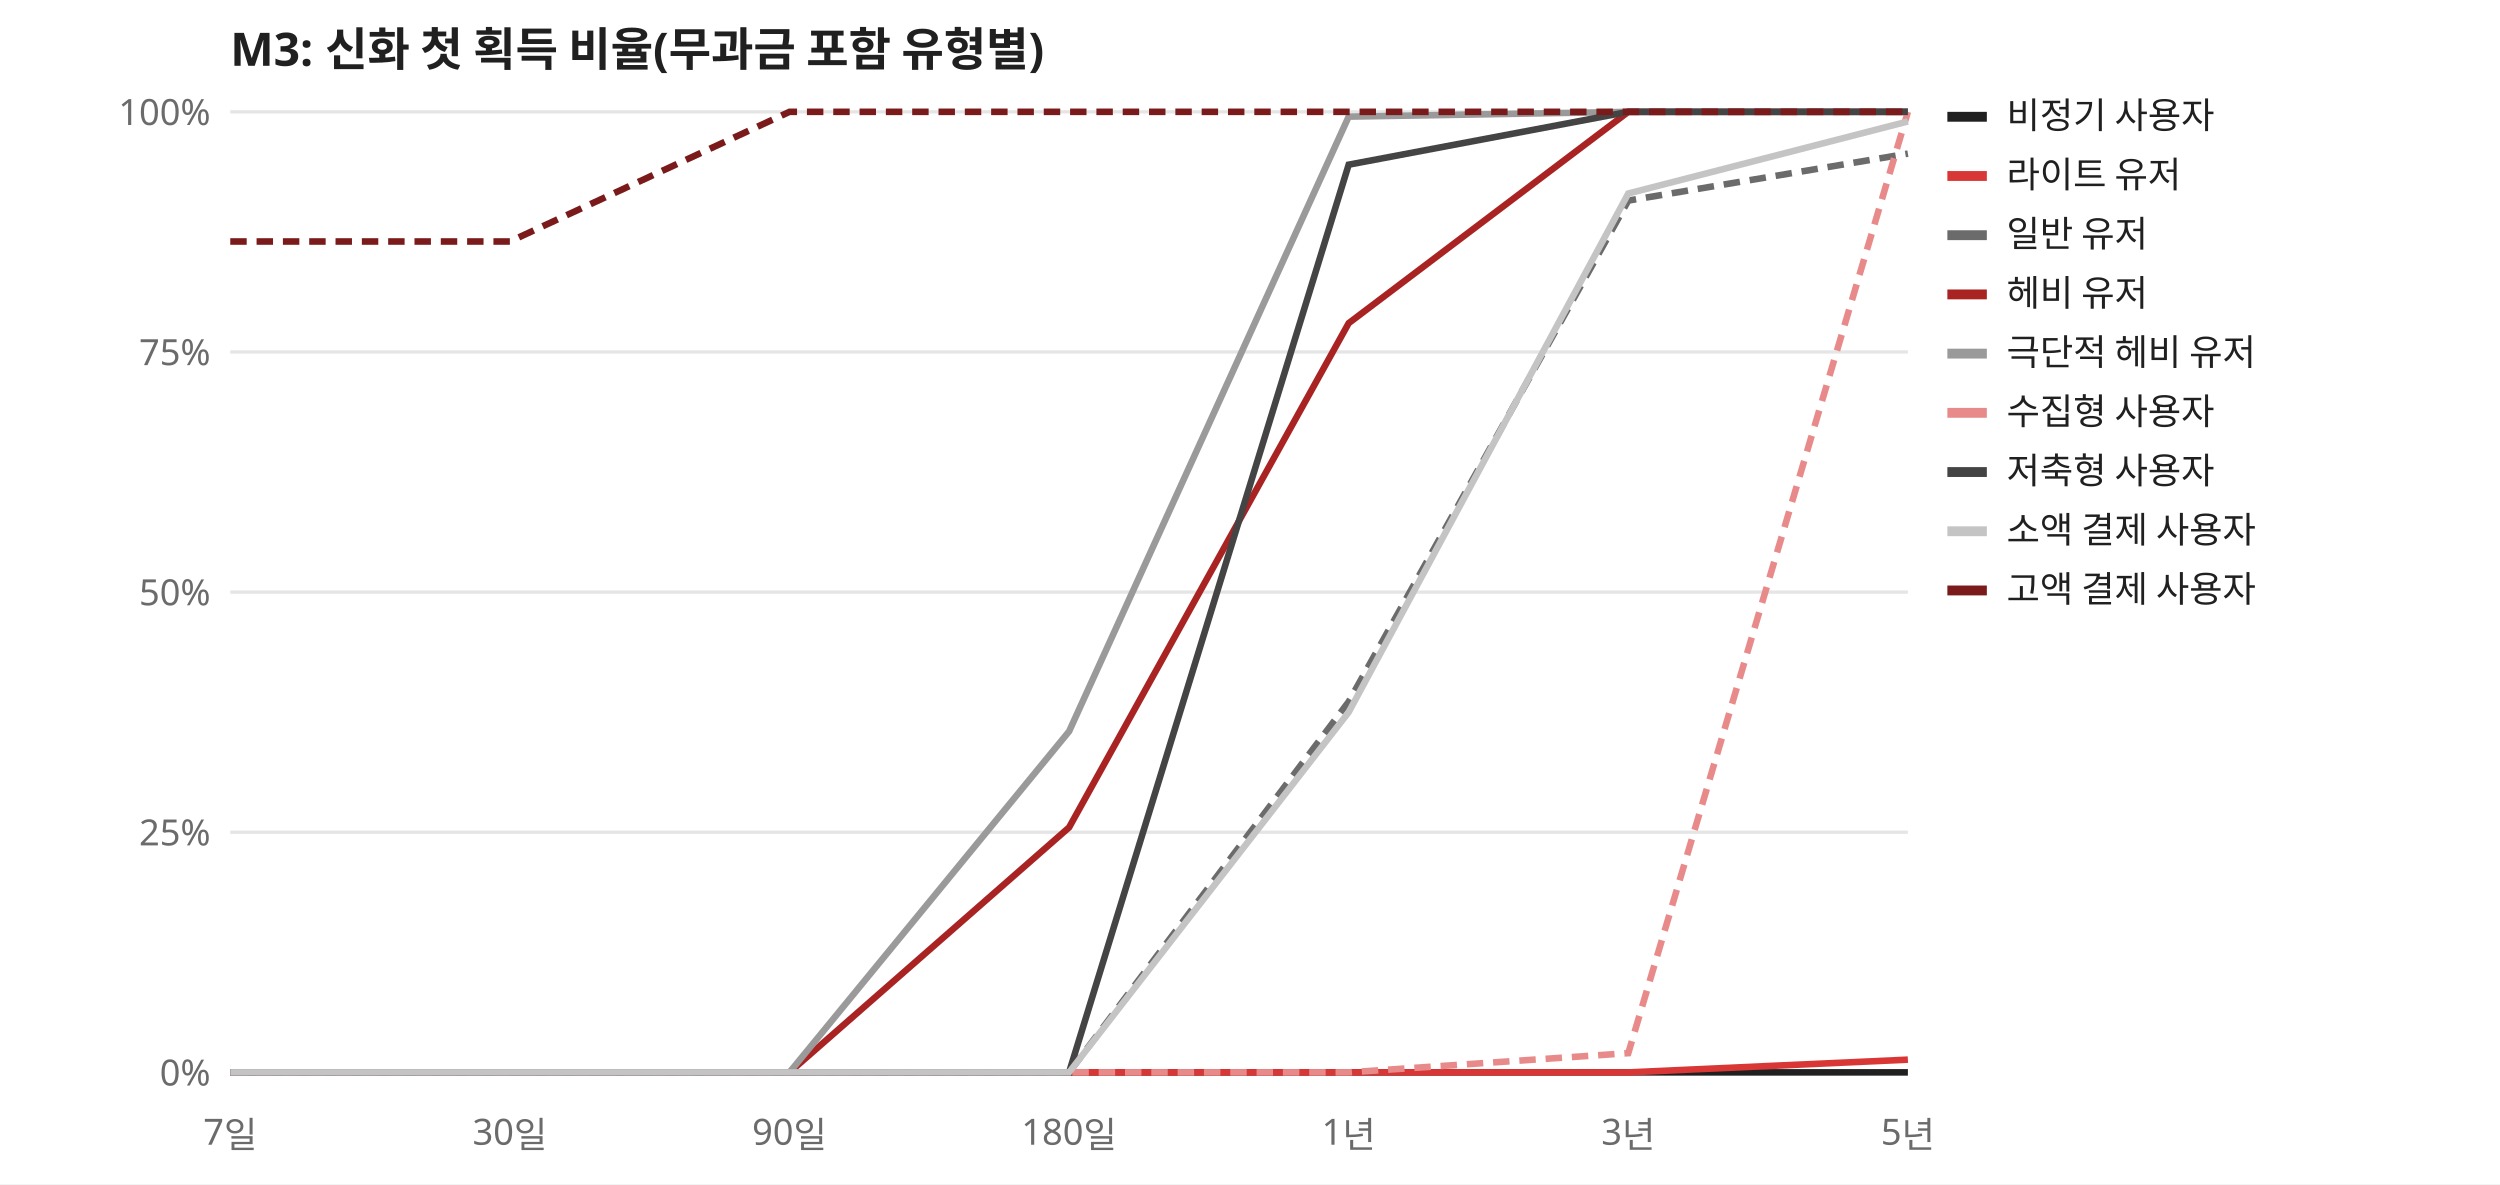
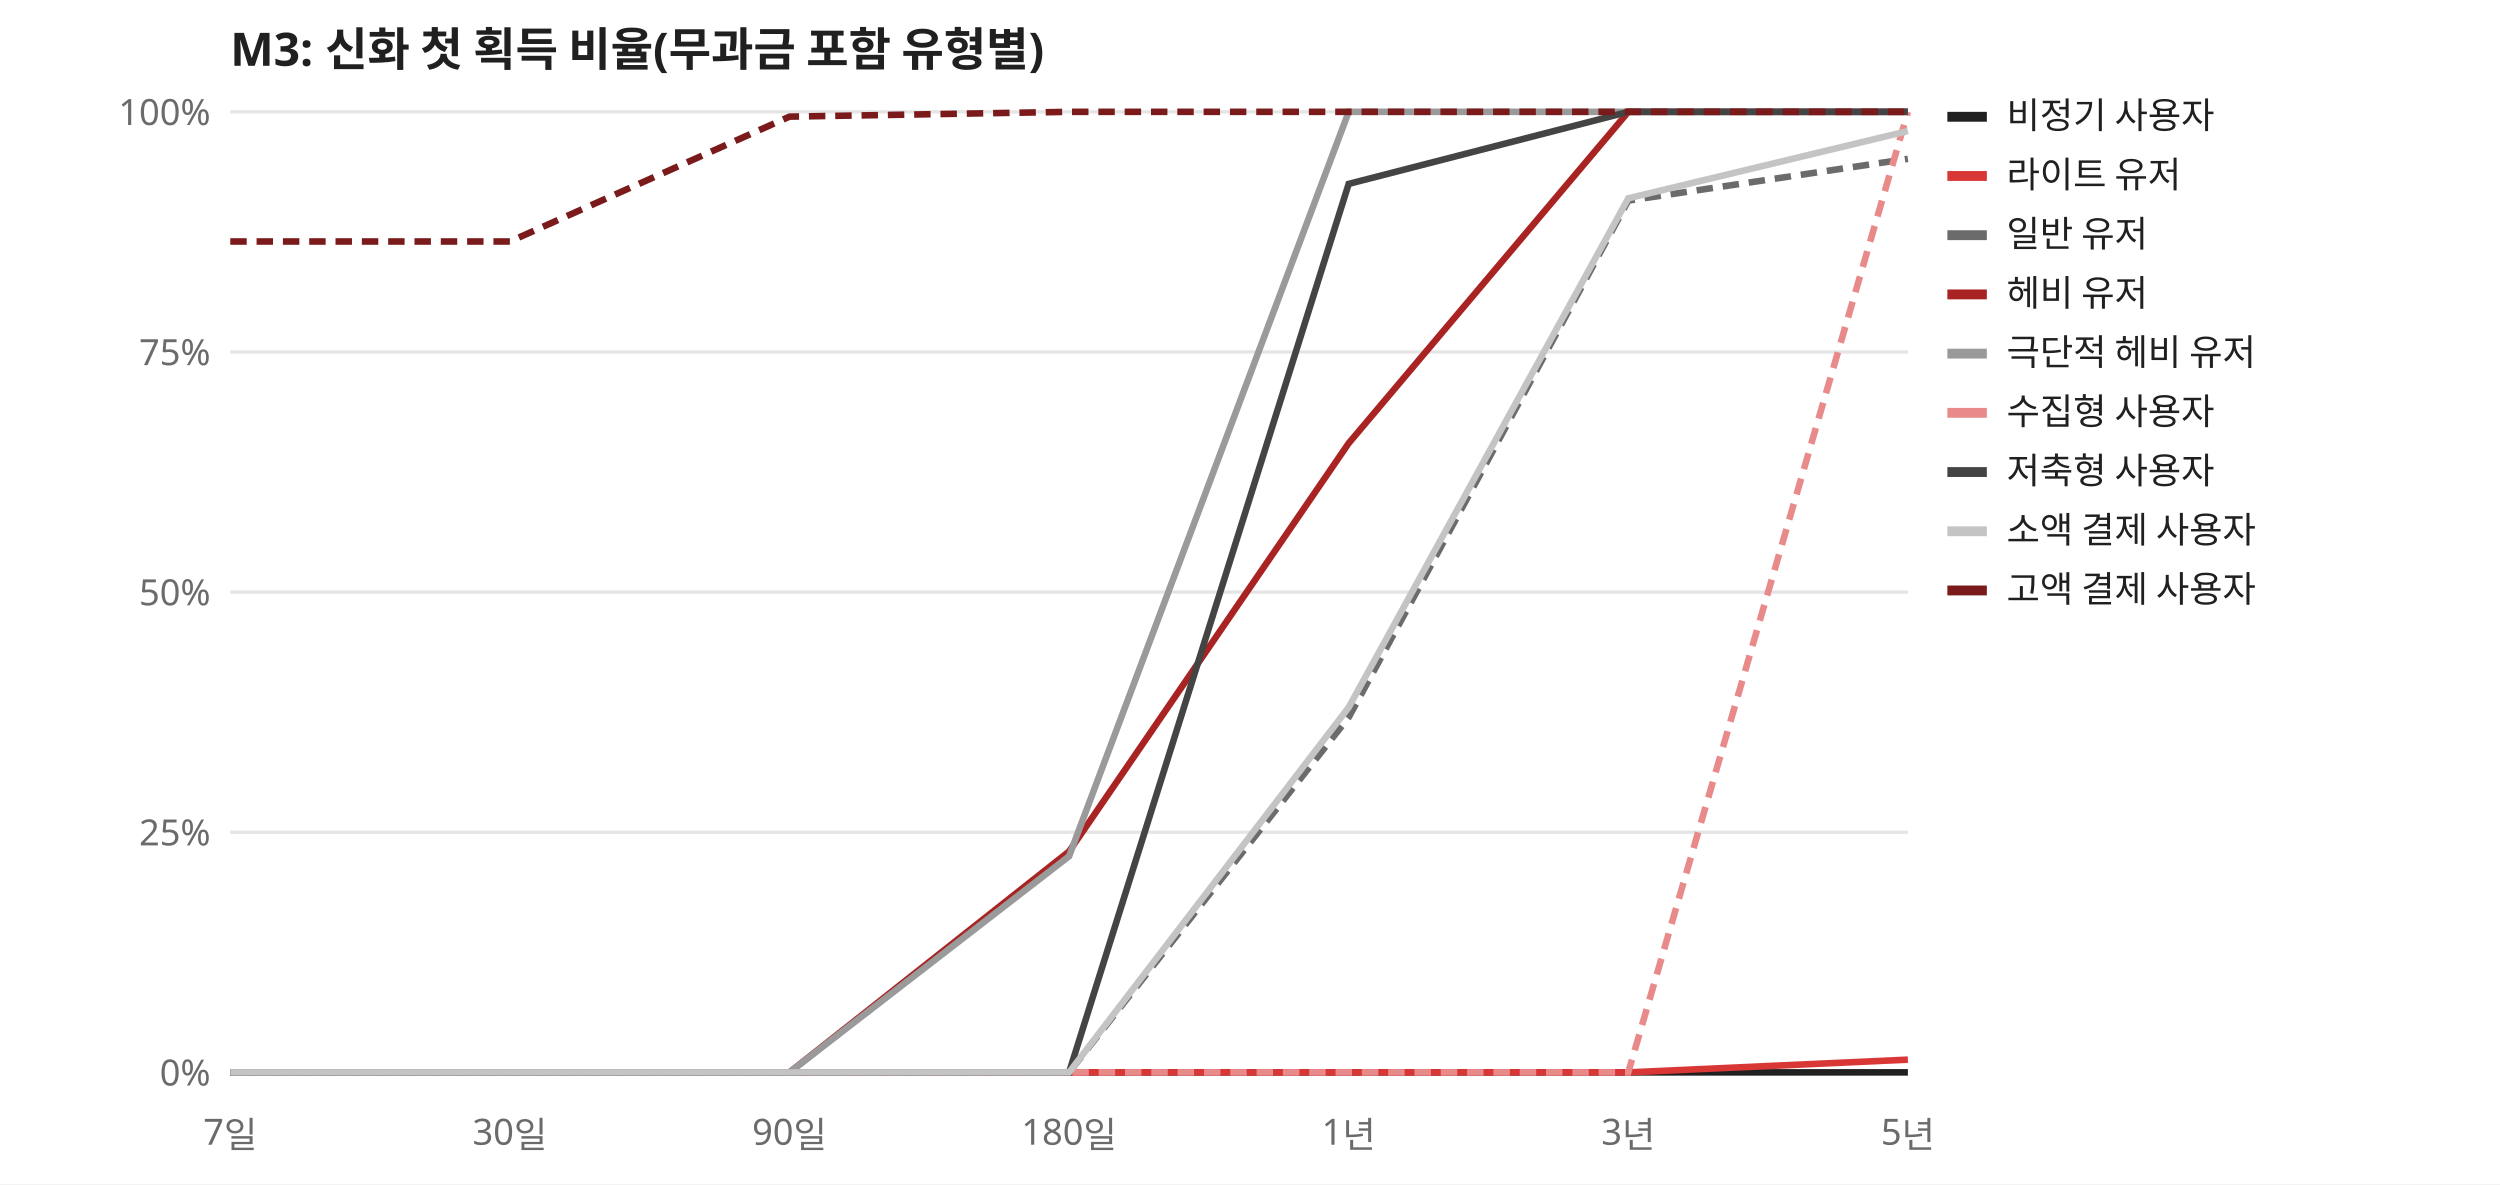
<svg xmlns="http://www.w3.org/2000/svg" viewBox="0 0 760 360" font-family="sans-serif" font-size="11">
  <rect width="100%" height="100%" fill="#fff" />
  <text x="70" y="20" font-size="14" font-weight="bold" fill="#202020">M3: 신화 첫 획득 비율(무과금 포함 유형별)</text>
  <line x1="70" x2="580" y1="326" y2="326" stroke="#e5e5e5" />
  <text x="64" y="330" text-anchor="end" fill="#6b6b6b">0%</text>
  <line x1="70" x2="580" y1="253" y2="253" stroke="#e5e5e5" />
  <text x="64" y="257" text-anchor="end" fill="#6b6b6b">25%</text>
  <line x1="70" x2="580" y1="180" y2="180" stroke="#e5e5e5" />
  <text x="64" y="184" text-anchor="end" fill="#6b6b6b">50%</text>
  <line x1="70" x2="580" y1="107" y2="107" stroke="#e5e5e5" />
  <text x="64" y="111" text-anchor="end" fill="#6b6b6b">75%</text>
  <line x1="70" x2="580" y1="34" y2="34" stroke="#e5e5e5" />
  <text x="64" y="38" text-anchor="end" fill="#6b6b6b">100%</text>
  <text x="70" y="348" text-anchor="middle" fill="#6b6b6b">7일</text>
  <text x="155" y="348" text-anchor="middle" fill="#6b6b6b">30일</text>
  <text x="240" y="348" text-anchor="middle" fill="#6b6b6b">90일</text>
  <text x="325" y="348" text-anchor="middle" fill="#6b6b6b">180일</text>
  <text x="410" y="348" text-anchor="middle" fill="#6b6b6b">1년</text>
  <text x="495" y="348" text-anchor="middle" fill="#6b6b6b">3년</text>
  <text x="580" y="348" text-anchor="middle" fill="#6b6b6b">5년</text>
  <polyline fill="none" stroke="#202020" stroke-width="2" points="70,326 155,326 240,326 325,326 410,326 495,326 580,326" />
  <rect x="592" y="34" width="12" height="3" fill="#202020" />
  <text x="610" y="39" fill="#202020">비정기 사용자</text>
  <polyline fill="none" stroke="#d93636" stroke-width="2" points="70,326 155,326 240,326 325,326 410,326 495,326 580,322.131" />
  <rect x="592" y="52" width="12" height="3" fill="#d93636" />
  <text x="610" y="57" fill="#202020">라이트 유저</text>
-   <polyline fill="none" stroke="#6b6b6b" stroke-width="2" stroke-dasharray="5 3" points="70,326 155,326 240,326 325,326 410,213.317 495,60.981 580,46.702" />
+   <polyline fill="none" stroke="#6b6b6b" stroke-width="2" stroke-dasharray="5 3" points="70,326 155,326 240,326 325,326 410,218.077 495,60.981 580,48.279" />
  <rect x="592" y="70" width="12" height="3" fill="#6b6b6b" />
  <text x="610" y="75" fill="#202020">일반 유저</text>
-   <polyline fill="none" stroke="#a92323" stroke-width="2" points="70,326 155,326 240,326 325,251.54 410,98.24 495,34 580,34" />
+   <polyline fill="none" stroke="#a92323" stroke-width="2" points="70,326 155,326 240,326 325,258.84 410,134.74 495,34 580,34" />
  <rect x="592" y="88" width="12" height="3" fill="#a92323" />
  <text x="610" y="93" fill="#202020">헤비 유저</text>
-   <polyline fill="none" stroke="#9a9a9a" stroke-width="2" points="70,326 155,326 240,326 325,222.34 410,35.46 495,34 580,34" />
+   <polyline fill="none" stroke="#9a9a9a" stroke-width="2" points="70,326 155,326 240,326 325,260.3 410,34 495,34 580,34" />
  <rect x="592" y="106" width="12" height="3" fill="#9a9a9a" />
  <text x="610" y="111" fill="#202020">극단적 헤비 유저</text>
-   <polyline fill="none" stroke="#e88a8a" stroke-width="2" stroke-dasharray="5 3" points="70,326 155,326 240,326 325,326 410,326 495,320.16 580,34" />
+   <polyline fill="none" stroke="#e88a8a" stroke-width="2" stroke-dasharray="5 3" points="70,326 155,326 240,326 325,326 410,326 495,326 580,34" />
  <rect x="592" y="124" width="12" height="3" fill="#e88a8a" />
  <text x="610" y="129" fill="#202020">수집형 사용자</text>
-   <polyline fill="none" stroke="#444444" stroke-width="2" points="70,326 155,326 240,326 325,326 410,50.06 495,34 580,34" />
+   <polyline fill="none" stroke="#444444" stroke-width="2" points="70,326 155,326 240,326 325,326 410,55.9 495,34 580,34" />
  <rect x="592" y="142" width="12" height="3" fill="#444444" />
  <text x="610" y="147" fill="#202020">저축형 사용자</text>
-   <polyline fill="none" stroke="#c4c4c4" stroke-width="2" points="70,326 155,326 240,326 325,326 410,216.5 495,58.82 580,36.92" />
+   <polyline fill="none" stroke="#c4c4c4" stroke-width="2" points="70,326 155,326 240,326 325,326 410,215.04 495,60.28 580,39.84" />
  <rect x="592" y="160" width="12" height="3" fill="#c4c4c4" />
  <text x="610" y="165" fill="#202020">소액 결제 사용자</text>
-   <polyline fill="none" stroke="#7a1a1a" stroke-width="2" stroke-dasharray="5 3" points="70,73.42 155,73.42 240,34 325,34 410,34 495,34 580,34" />
+   <polyline fill="none" stroke="#7a1a1a" stroke-width="2" stroke-dasharray="5 3" points="70,73.42 155,73.42 240,35.46 325,34 410,34 495,34 580,34" />
  <rect x="592" y="178" width="12" height="3" fill="#7a1a1a" />
  <text x="610" y="183" fill="#202020">고액 결제 사용자</text>
</svg>
